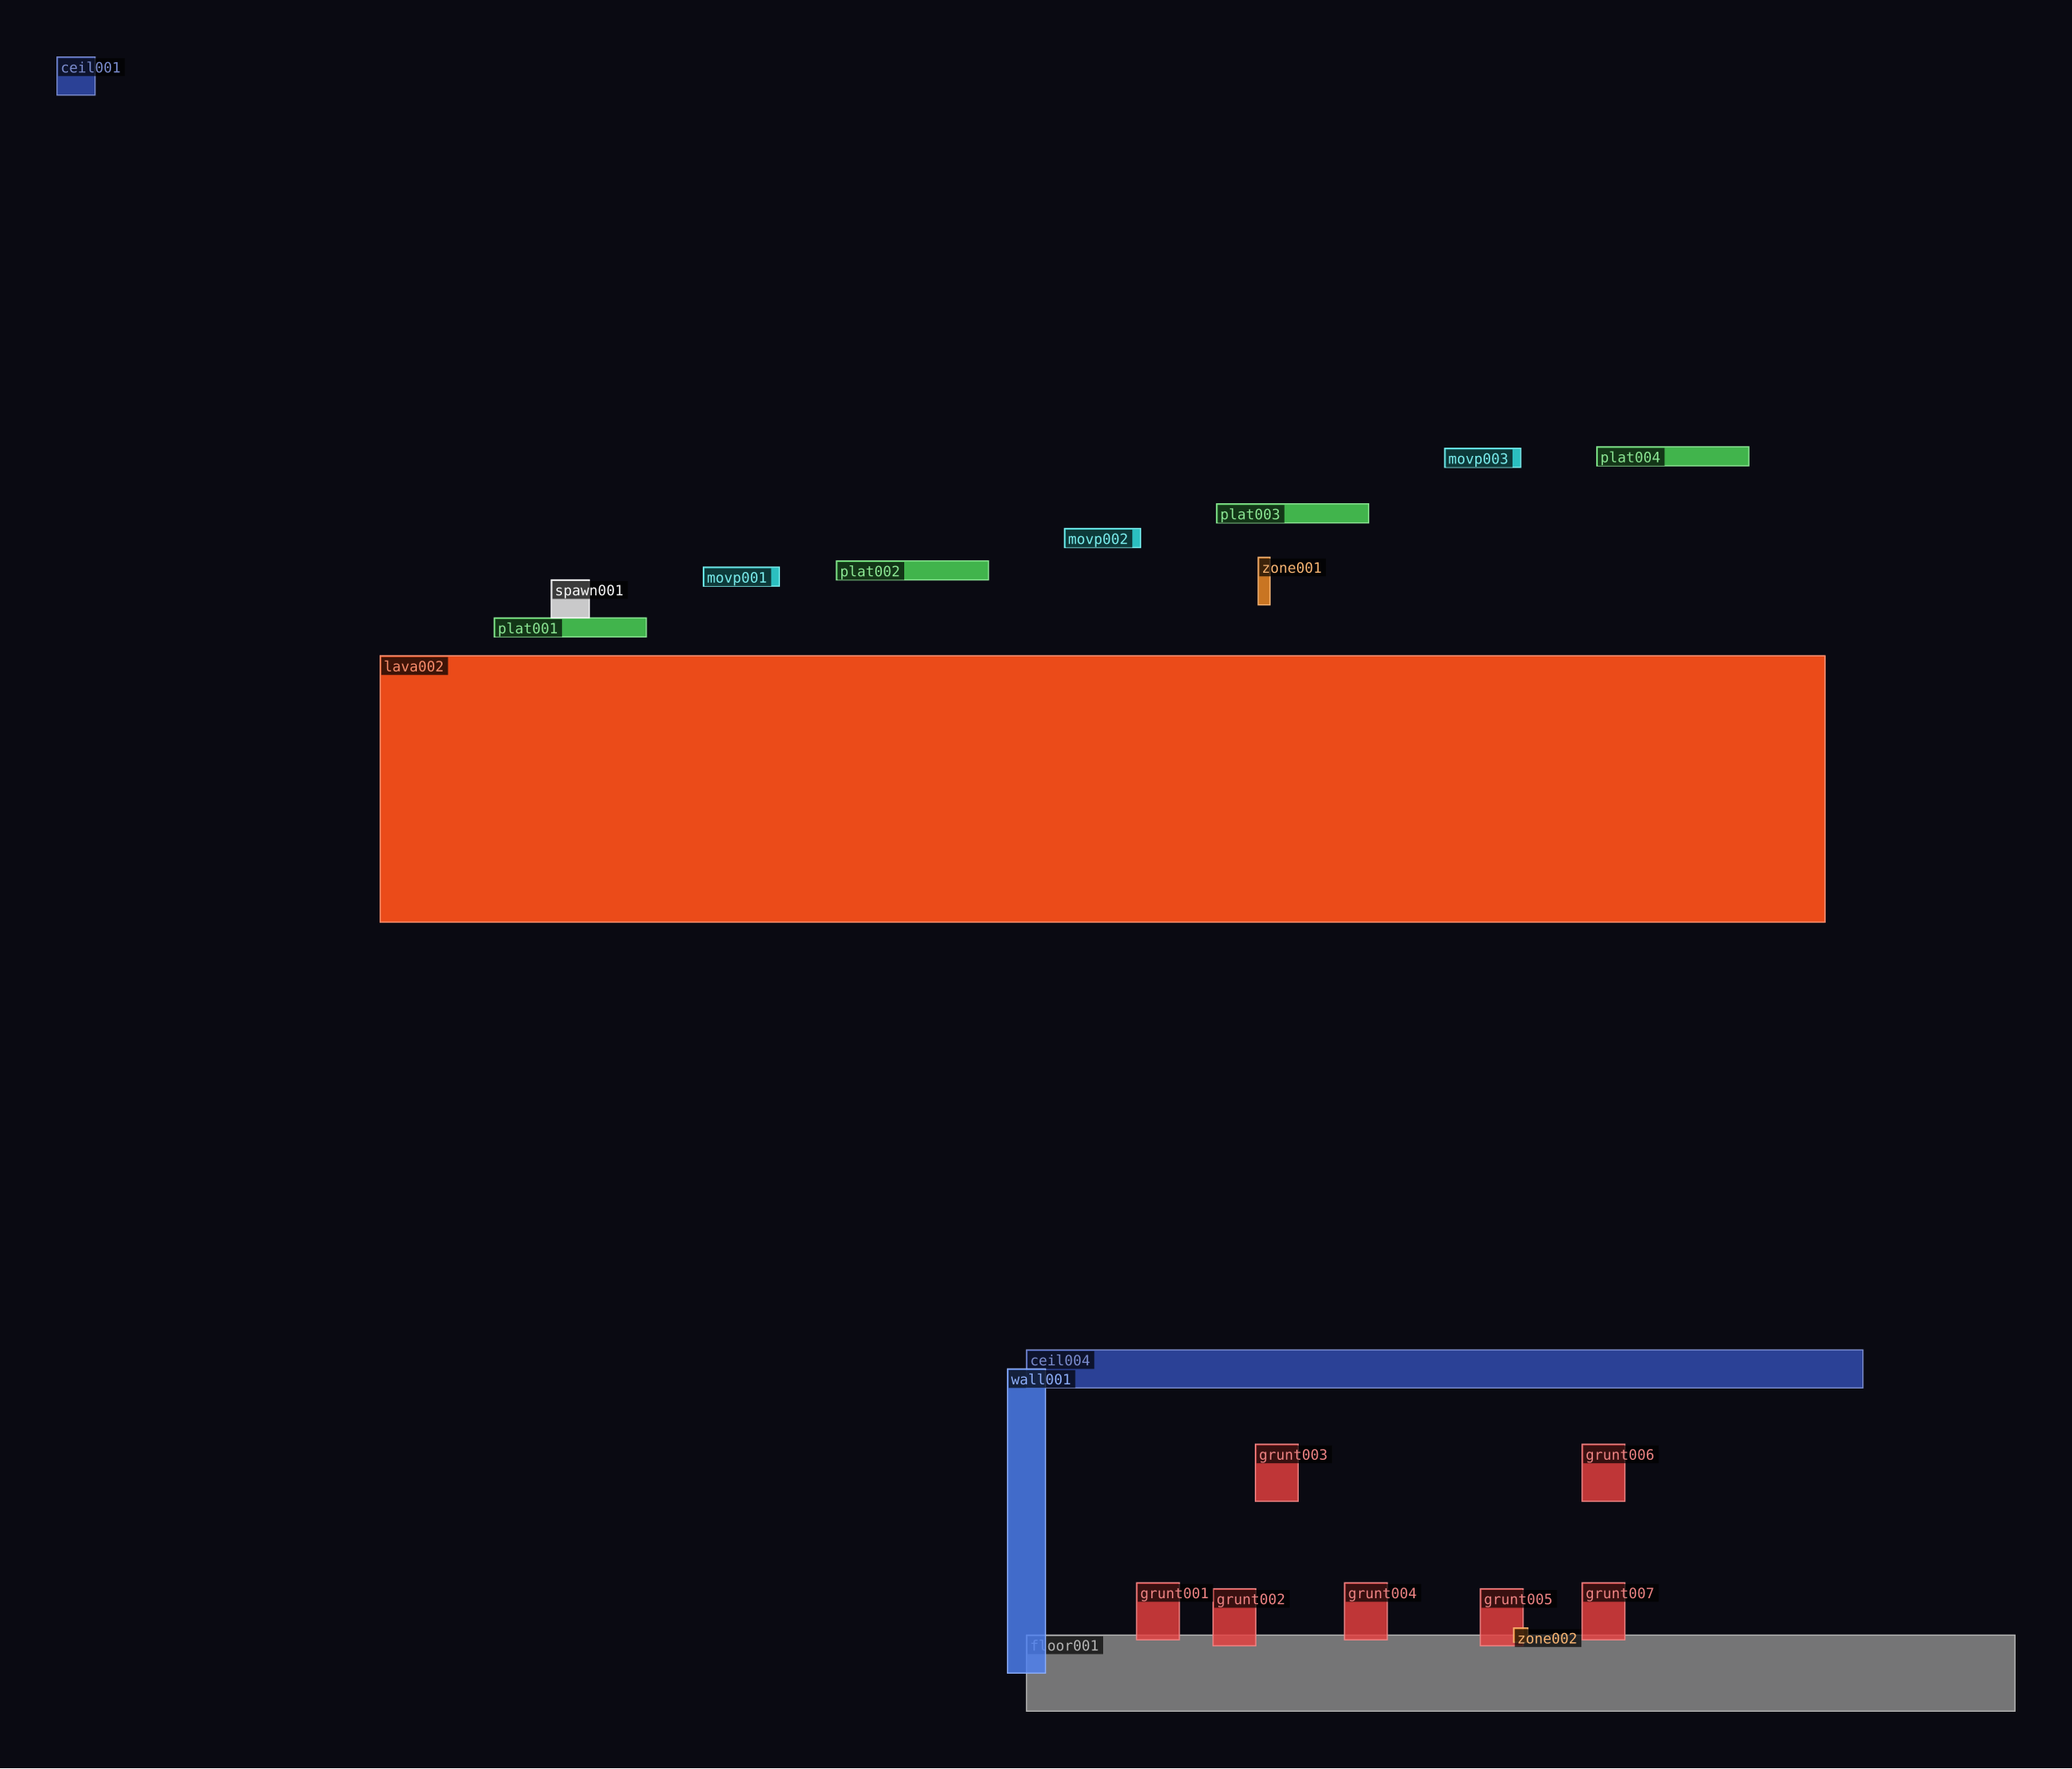
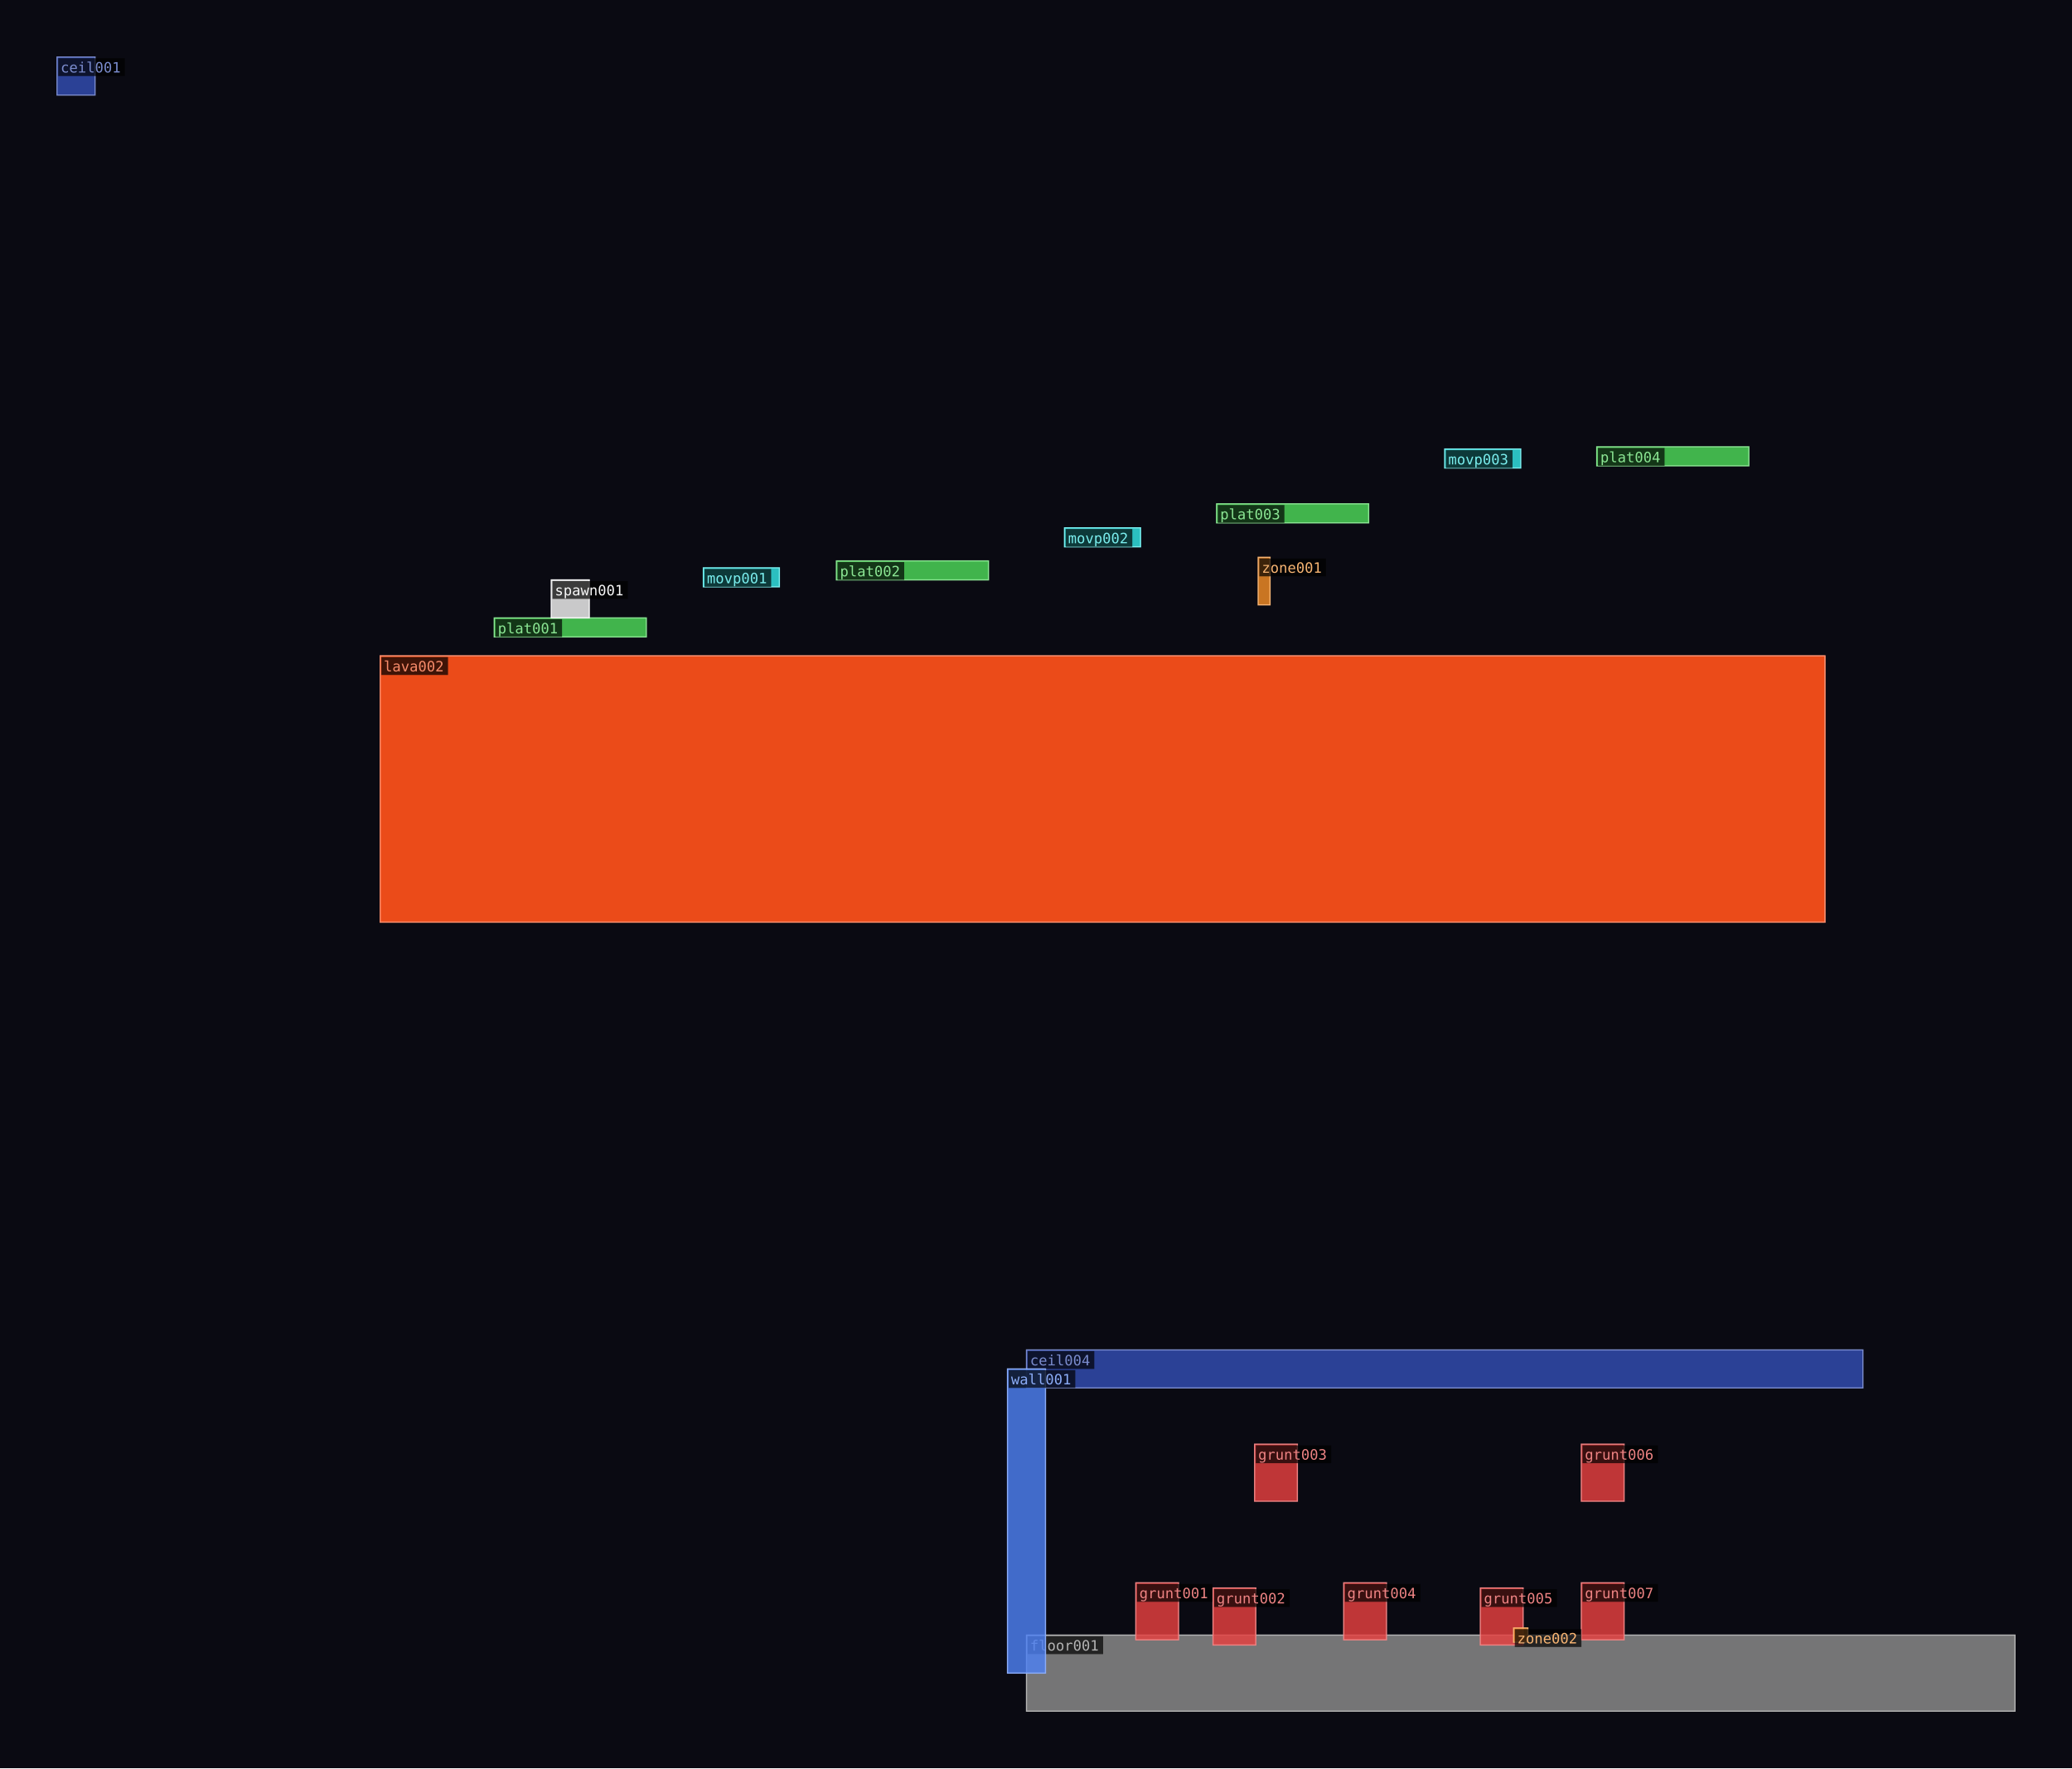
<svg xmlns="http://www.w3.org/2000/svg" viewBox="-128 -128 3488 2976" width="2800" height="2389" font-family="monospace">
  <rect x="-128" y="-128" width="3488" height="2976" fill="#0a0a12" />
  <rect x="512" y="976" width="2432" height="448" fill="#f24d1a" fill-opacity="0.82" stroke="#f78b6a" stroke-width="2" />
  <rect x="514" y="978" width="112.16" height="30" fill="#000000" fill-opacity="0.7" />
  <text x="518" y="1002" font-size="24" fill="#f78b6a">lava001</text>
  <rect x="512" y="976" width="2432" height="448" fill="#f24d1a" fill-opacity="0.82" stroke="#f78b6a" stroke-width="2" />
  <rect x="514" y="978" width="112.16" height="30" fill="#000000" fill-opacity="0.7" />
  <text x="518" y="1002" font-size="24" fill="#f78b6a">lava002</text>
  <rect x="1600" y="2624" width="1664" height="128" fill="#8c8c8c" fill-opacity="0.82" stroke="#b4b4b4" stroke-width="2" />
  <rect x="1602" y="2626" width="127.04" height="30" fill="#000000" fill-opacity="0.7" />
  <text x="1606" y="2650" font-size="24" fill="#b4b4b4">floor001</text>
  <rect x="1600" y="2144" width="1408" height="64" fill="#334db3" fill-opacity="0.82" stroke="#7a8bcd" stroke-width="2" />
  <rect x="1602" y="2146" width="112.16" height="30" fill="#000000" fill-opacity="0.7" />
  <text x="1606" y="2170" font-size="24" fill="#7a8bcd">ceil004</text>
  <rect x="1568" y="2176" width="64" height="512" fill="#4d80f2" fill-opacity="0.82" stroke="#8bacf7" stroke-width="2" />
  <rect x="1570" y="2178" width="112.16" height="30" fill="#000000" fill-opacity="0.7" />
  <text x="1574" y="2202" font-size="24" fill="#8bacf7">wall001</text>
  <rect x="704" y="912" width="256" height="32" fill="#4dd959" fill-opacity="0.82" stroke="#8be693" stroke-width="2" />
  <rect x="706" y="914" width="112.16" height="30" fill="#000000" fill-opacity="0.7" />
  <text x="710" y="938" font-size="24" fill="#8be693">plat001</text>
  <rect x="1280" y="816" width="256" height="32" fill="#4dd959" fill-opacity="0.82" stroke="#8be693" stroke-width="2" />
  <rect x="1282" y="818" width="112.16" height="30" fill="#000000" fill-opacity="0.7" />
  <text x="1286" y="842" font-size="24" fill="#8be693">plat002</text>
  <rect x="1920" y="720" width="256" height="32" fill="#4dd959" fill-opacity="0.82" stroke="#8be693" stroke-width="2" />
  <rect x="1922" y="722" width="112.16" height="30" fill="#000000" fill-opacity="0.7" />
  <text x="1926" y="746" font-size="24" fill="#8be693">plat003</text>
  <rect x="2560" y="624" width="256" height="32" fill="#4dd959" fill-opacity="0.82" stroke="#8be693" stroke-width="2" />
  <rect x="2562" y="626" width="112.16" height="30" fill="#000000" fill-opacity="0.7" />
  <text x="2566" y="650" font-size="24" fill="#8be693">plat004</text>
-   <rect x="2535.33" y="2302.74" width="72" height="96" fill="#e64040" fill-opacity="0.82" stroke="#ee8383" stroke-width="2" />
-   <rect x="2537.33" y="2304.74" width="127.04" height="30" fill="#000000" fill-opacity="0.7" />
-   <text x="2541.33" y="2328.74" font-size="24" fill="#ee8383">grunt006</text>
-   <rect x="1985.33" y="2302.74" width="72" height="96" fill="#e64040" fill-opacity="0.82" stroke="#ee8383" stroke-width="2" />
-   <rect x="1987.33" y="2304.74" width="127.04" height="30" fill="#000000" fill-opacity="0.7" />
-   <text x="1991.33" y="2328.74" font-size="24" fill="#ee8383">grunt003</text>
-   <rect x="2364" y="2545.99" width="72" height="96" fill="#e64040" fill-opacity="0.82" stroke="#ee8383" stroke-width="2" />
-   <rect x="2366" y="2547.99" width="127.04" height="30" fill="#000000" fill-opacity="0.7" />
-   <text x="2370" y="2571.99" font-size="24" fill="#ee8383">grunt005</text>
-   <rect x="1914" y="2545.99" width="72" height="96" fill="#e64040" fill-opacity="0.82" stroke="#ee8383" stroke-width="2" />
-   <rect x="1916" y="2547.99" width="127.04" height="30" fill="#000000" fill-opacity="0.7" />
-   <text x="1920" y="2571.99" font-size="24" fill="#ee8383">grunt002</text>
-   <rect x="2535.33" y="2535.93" width="72" height="96" fill="#e64040" fill-opacity="0.82" stroke="#ee8383" stroke-width="2" />
-   <rect x="2537.33" y="2537.93" width="127.04" height="30" fill="#000000" fill-opacity="0.7" />
-   <text x="2541.33" y="2561.93" font-size="24" fill="#ee8383">grunt007</text>
-   <rect x="2135.33" y="2535.93" width="72" height="96" fill="#e64040" fill-opacity="0.82" stroke="#ee8383" stroke-width="2" />
-   <rect x="2137.33" y="2537.93" width="127.04" height="30" fill="#000000" fill-opacity="0.7" />
-   <text x="2141.33" y="2561.93" font-size="24" fill="#ee8383">grunt004</text>
-   <rect x="1785.33" y="2535.93" width="72" height="96" fill="#e64040" fill-opacity="0.82" stroke="#ee8383" stroke-width="2" />
-   <rect x="1787.33" y="2537.93" width="127.04" height="30" fill="#000000" fill-opacity="0.7" />
-   <text x="1791.33" y="2561.93" font-size="24" fill="#ee8383">grunt001</text>
+   <rect x="2534" y="2302.65" width="72" height="96" fill="#e64040" fill-opacity="0.82" stroke="#ee8383" stroke-width="2" />
+   <rect x="2536" y="2304.65" width="127.04" height="30" fill="#000000" fill-opacity="0.7" />
+   <text x="2540" y="2328.65" font-size="24" fill="#ee8383">grunt006</text>
+   <rect x="1984" y="2302.65" width="72" height="96" fill="#e64040" fill-opacity="0.82" stroke="#ee8383" stroke-width="2" />
+   <rect x="1986" y="2304.65" width="127.04" height="30" fill="#000000" fill-opacity="0.7" />
+   <text x="1990" y="2328.65" font-size="24" fill="#ee8383">grunt003</text>
+   <rect x="2364" y="2544.67" width="72" height="96" fill="#e64040" fill-opacity="0.82" stroke="#ee8383" stroke-width="2" />
+   <rect x="2366" y="2546.67" width="127.04" height="30" fill="#000000" fill-opacity="0.7" />
+   <text x="2370" y="2570.67" font-size="24" fill="#ee8383">grunt005</text>
+   <rect x="1914" y="2544.67" width="72" height="96" fill="#e64040" fill-opacity="0.82" stroke="#ee8383" stroke-width="2" />
+   <rect x="1916" y="2546.67" width="127.04" height="30" fill="#000000" fill-opacity="0.7" />
+   <text x="1920" y="2570.67" font-size="24" fill="#ee8383">grunt002</text>
+   <rect x="2534" y="2535.93" width="72" height="96" fill="#e64040" fill-opacity="0.82" stroke="#ee8383" stroke-width="2" />
+   <rect x="2536" y="2537.93" width="127.04" height="30" fill="#000000" fill-opacity="0.7" />
+   <text x="2540" y="2561.93" font-size="24" fill="#ee8383">grunt007</text>
+   <rect x="2134" y="2535.93" width="72" height="96" fill="#e64040" fill-opacity="0.82" stroke="#ee8383" stroke-width="2" />
+   <rect x="2136" y="2537.93" width="127.04" height="30" fill="#000000" fill-opacity="0.7" />
+   <text x="2140" y="2561.93" font-size="24" fill="#ee8383">grunt004</text>
+   <rect x="1784" y="2535.93" width="72" height="96" fill="#e64040" fill-opacity="0.82" stroke="#ee8383" stroke-width="2" />
+   <rect x="1786" y="2537.93" width="127.04" height="30" fill="#000000" fill-opacity="0.7" />
+   <text x="1790" y="2561.93" font-size="24" fill="#ee8383">grunt001</text>
  <rect x="-32" y="-32" width="64" height="64" fill="#334db3" fill-opacity="0.82" stroke="#7a8bcd" stroke-width="2" />
  <rect x="-30" y="-30" width="112.16" height="30" fill="#000000" fill-opacity="0.7" />
  <text x="-26" y="-6" font-size="24" fill="#7a8bcd">ceil001</text>
-   <rect x="2304" y="626.5" width="128" height="32" fill="#33e6e6" fill-opacity="0.82" stroke="#7aeeee" stroke-width="2" />
-   <rect x="2306" y="628.5" width="112.16" height="30" fill="#000000" fill-opacity="0.7" />
-   <text x="2310" y="652.5" font-size="24" fill="#7aeeee">movp003</text>
-   <rect x="1664" y="761.5" width="128" height="32" fill="#33e6e6" fill-opacity="0.82" stroke="#7aeeee" stroke-width="2" />
-   <rect x="1666" y="763.5" width="112.16" height="30" fill="#000000" fill-opacity="0.7" />
-   <text x="1670" y="787.5" font-size="24" fill="#7aeeee">movp002</text>
-   <rect x="1056" y="826.5" width="128" height="32" fill="#33e6e6" fill-opacity="0.82" stroke="#7aeeee" stroke-width="2" />
-   <rect x="1058" y="828.5" width="112.16" height="30" fill="#000000" fill-opacity="0.7" />
-   <text x="1062" y="852.5" font-size="24" fill="#7aeeee">movp001</text>
+   <rect x="2304" y="627.67" width="128" height="32" fill="#33e6e6" fill-opacity="0.82" stroke="#7aeeee" stroke-width="2" />
+   <rect x="2306" y="629.67" width="112.16" height="30" fill="#000000" fill-opacity="0.7" />
+   <text x="2310" y="653.67" font-size="24" fill="#7aeeee">movp003</text>
+   <rect x="1664" y="760.33" width="128" height="32" fill="#33e6e6" fill-opacity="0.82" stroke="#7aeeee" stroke-width="2" />
+   <rect x="1666" y="762.33" width="112.16" height="30" fill="#000000" fill-opacity="0.7" />
+   <text x="1670" y="786.33" font-size="24" fill="#7aeeee">movp002</text>
+   <rect x="1056" y="827.67" width="128" height="32" fill="#33e6e6" fill-opacity="0.82" stroke="#7aeeee" stroke-width="2" />
+   <rect x="1058" y="829.67" width="112.16" height="30" fill="#000000" fill-opacity="0.7" />
+   <text x="1062" y="853.67" font-size="24" fill="#7aeeee">movp001</text>
  <rect x="800" y="848" width="64" height="64" fill="#f2f2f2" fill-opacity="0.82" stroke="#f7f7f7" stroke-width="2" />
  <rect x="802" y="850" width="127.04" height="30" fill="#000000" fill-opacity="0.7" />
  <text x="806" y="874" font-size="24" fill="#f7f7f7">spawn001</text>
  <rect x="1990" y="810" width="20" height="80" fill="#f28c26" fill-opacity="0.82" stroke="#f7b472" stroke-width="2" />
  <rect x="1992" y="812" width="112.16" height="30" fill="#000000" fill-opacity="0.7" />
  <text x="1996" y="836" font-size="24" fill="#f7b472">zone001</text>
  <rect x="2420" y="2612" width="24" height="24" fill="#f28c26" fill-opacity="0.82" stroke="#f7b472" stroke-width="2" />
  <rect x="2422" y="2614" width="112.16" height="30" fill="#000000" fill-opacity="0.7" />
  <text x="2426" y="2638" font-size="24" fill="#f7b472">zone002</text>
</svg>
